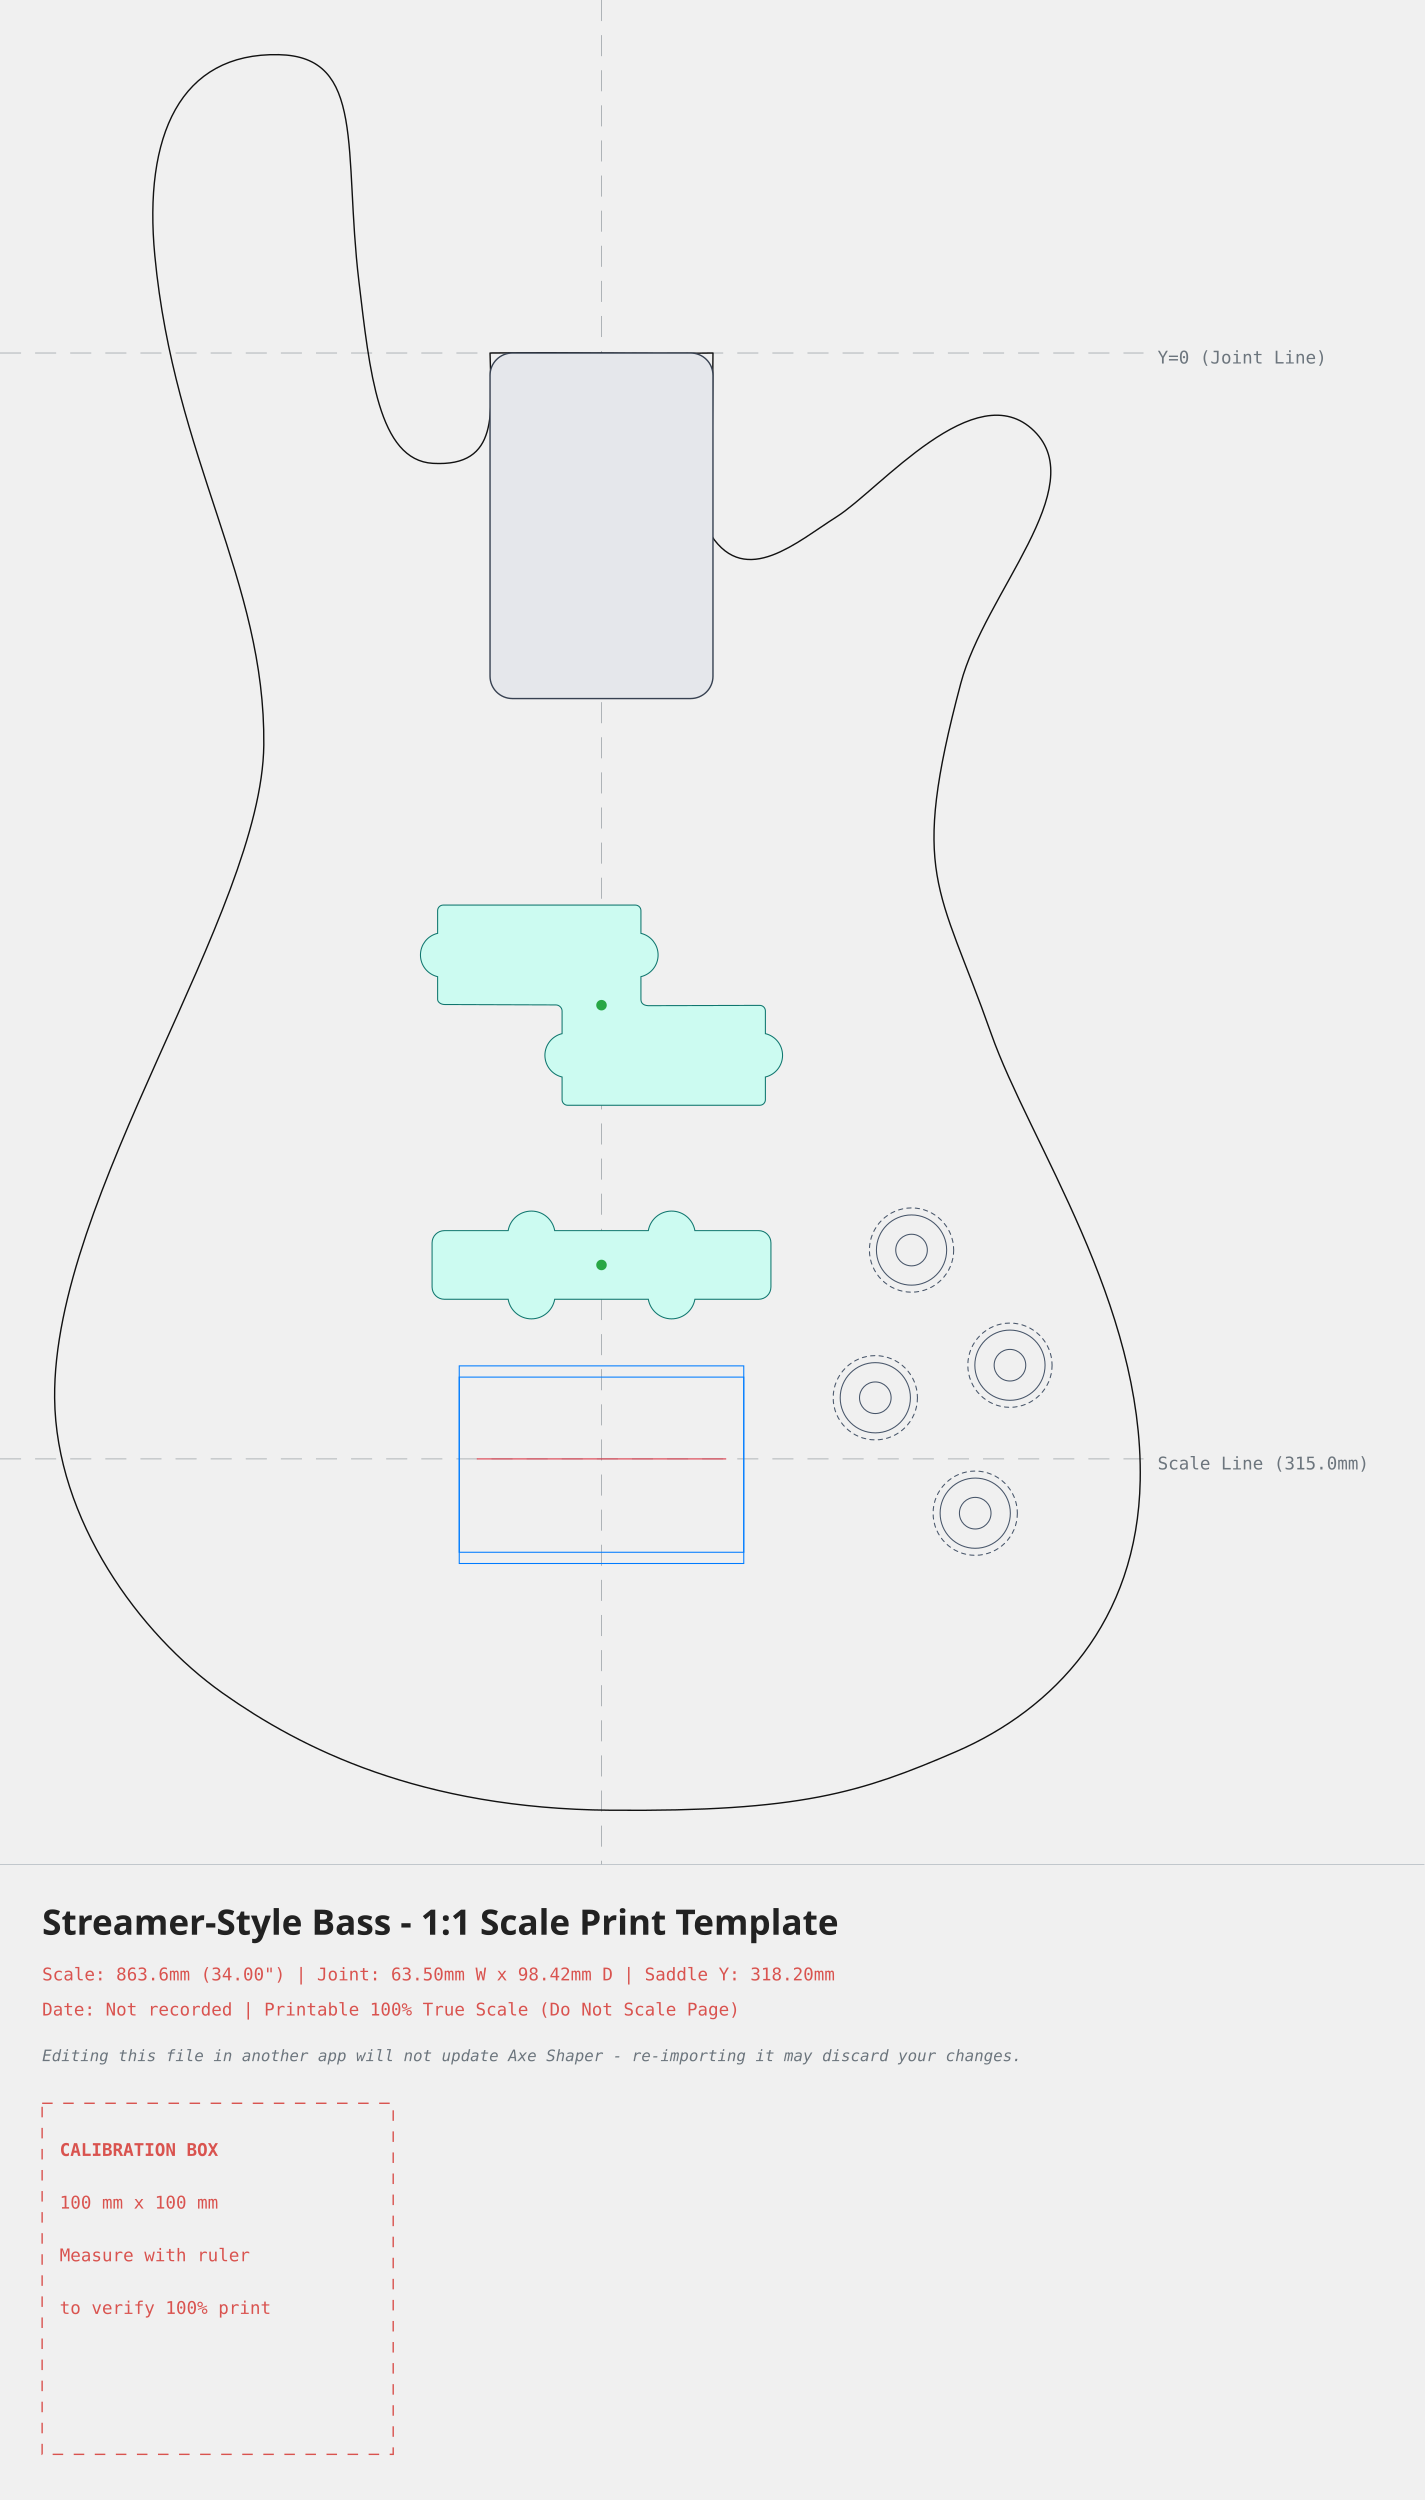
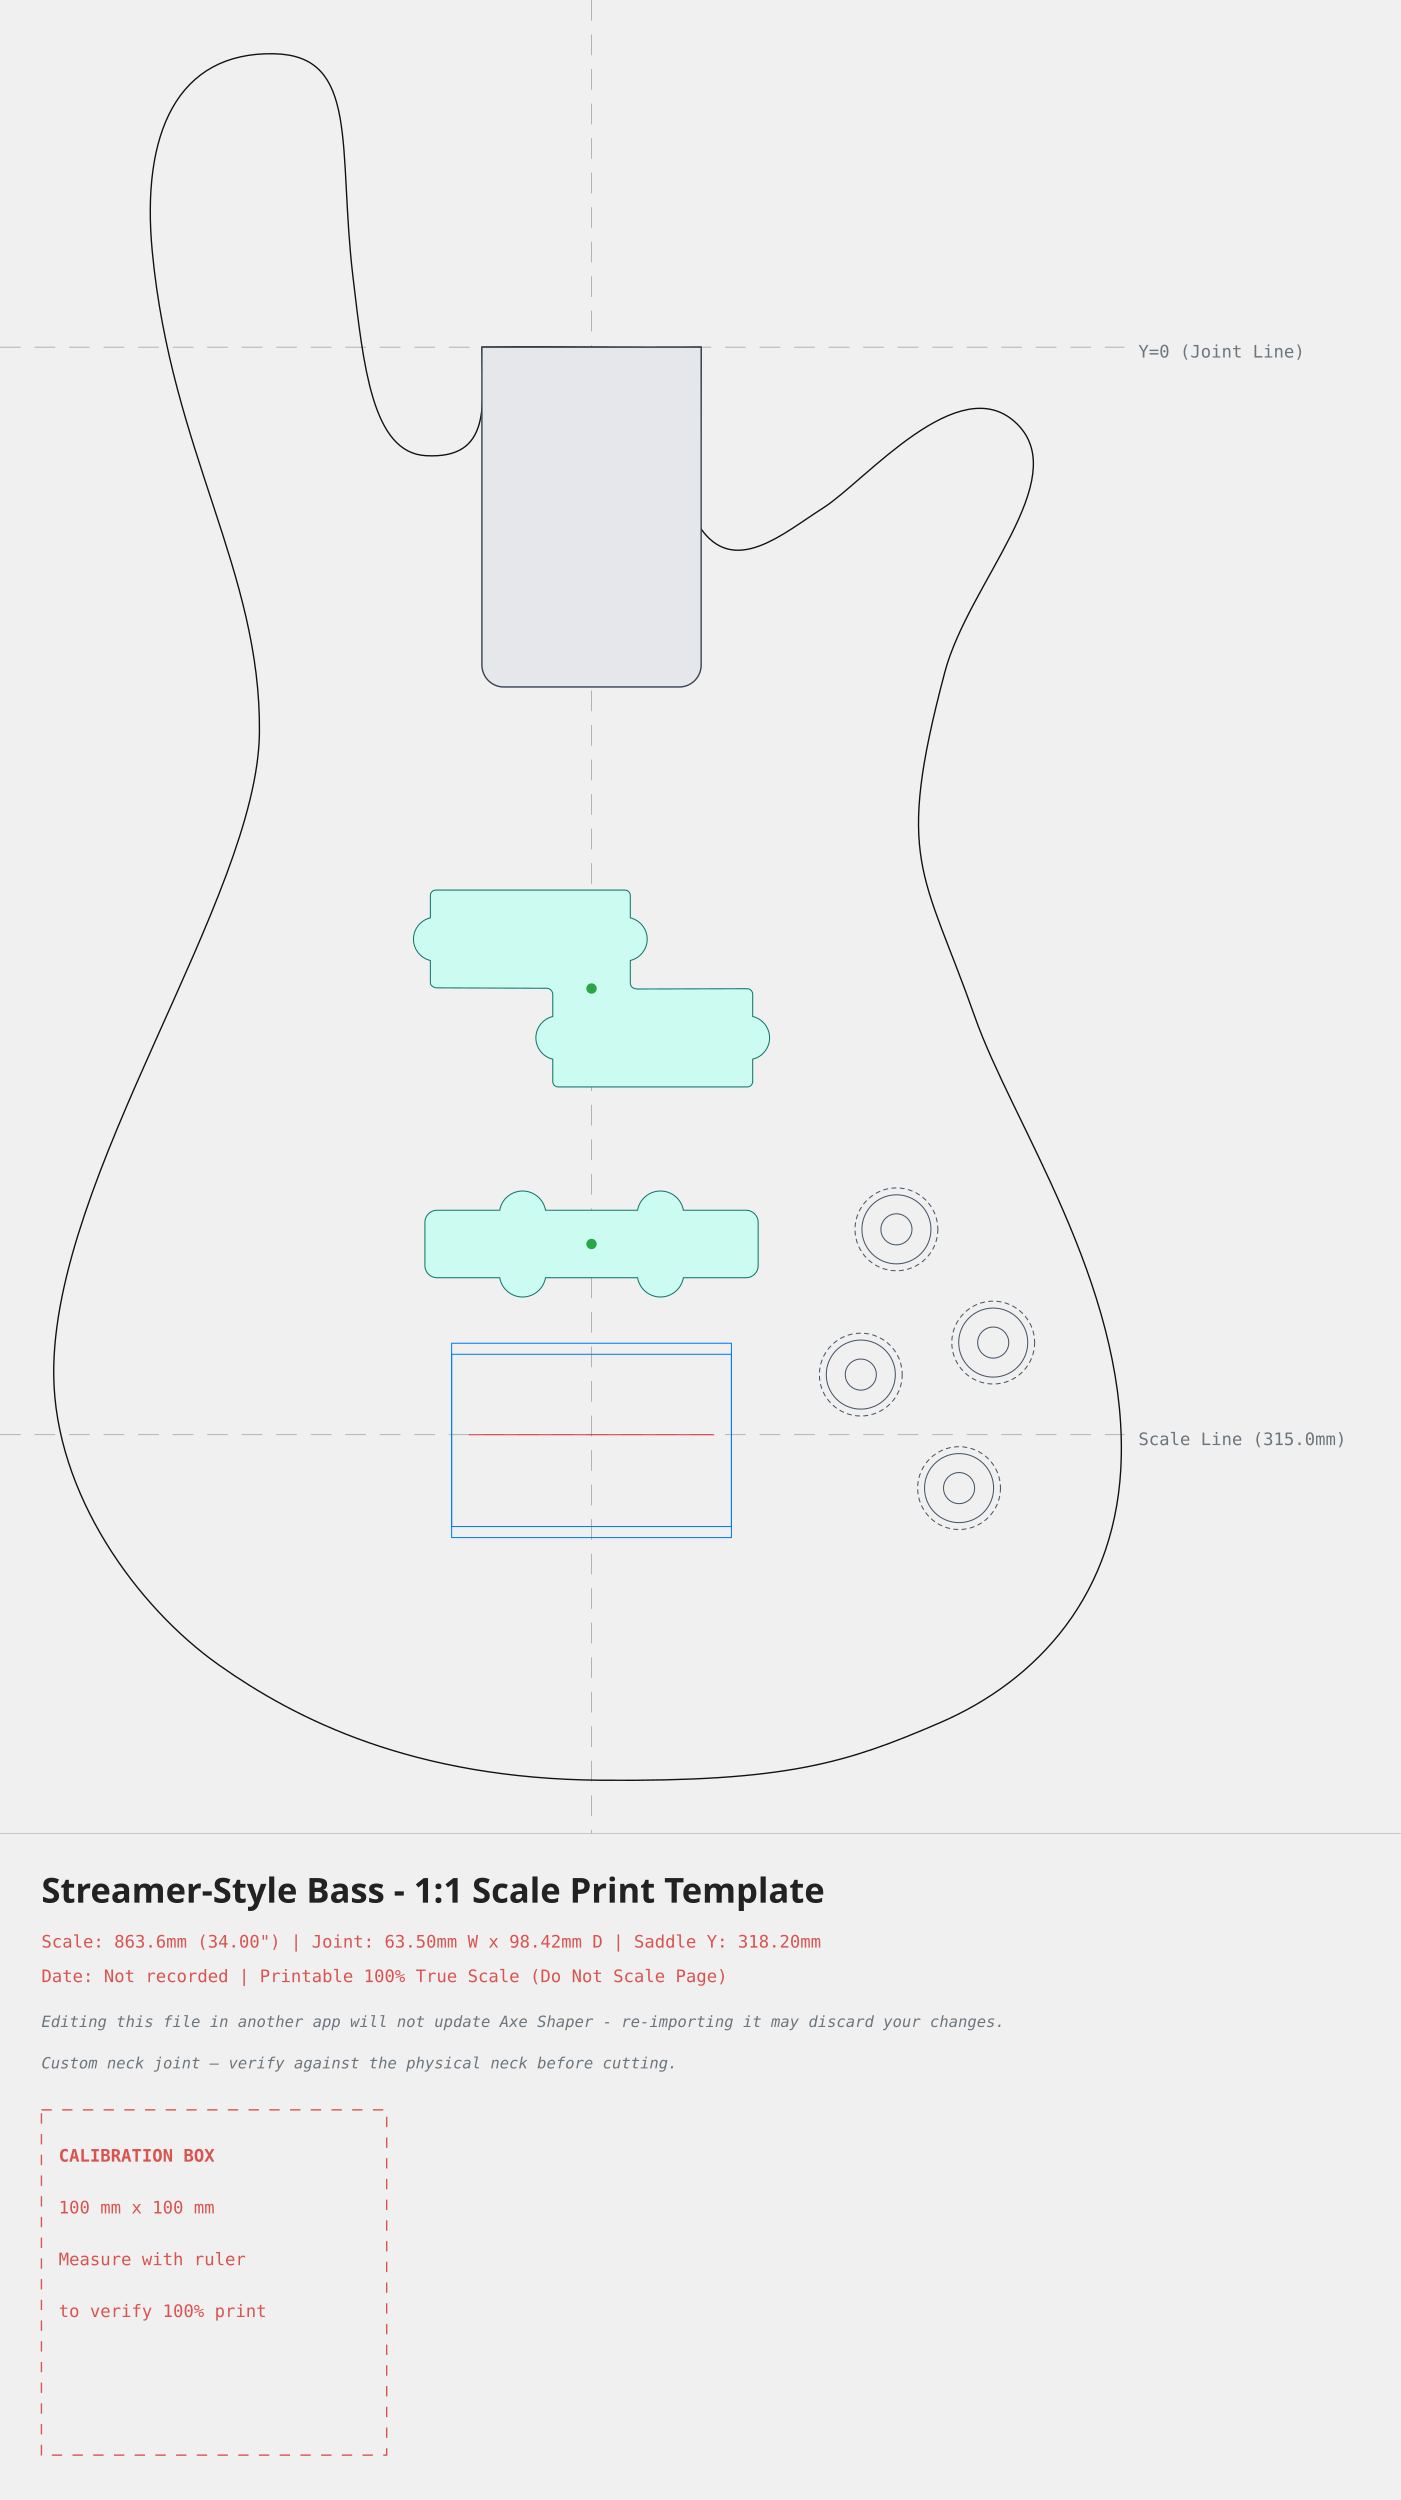
- <svg xmlns="http://www.w3.org/2000/svg" width="405.72mm" height="712.09mm" viewBox="-171.33 -100.55 405.72 712.09">
+ <svg xmlns="http://www.w3.org/2000/svg" width="405.72mm" height="724.09mm" viewBox="-171.33 -100.55 405.72 724.09">
  <style>
.outline{fill:none;stroke:#111;stroke-width:0.40;stroke-linecap:round;stroke-linejoin:round}
.edge-inset{fill:none;stroke:#555;stroke-width:0.30;stroke-dasharray:3 2}
.neck-pocket{fill:#e5e7eb;stroke:#374151;stroke-width:0.40}
.pickup-rout{fill:#ccfbf1;stroke:#0f766e;stroke-width:0.30}
.pickup-cover{fill:none;stroke:#111;stroke-width:0.30}
.control-outline{fill:none;stroke:#475569;stroke-width:0.30}
.control-body{fill:none;stroke:#475569;stroke-width:0.30;stroke-dasharray:1.20 1.20;stroke-linecap:round}
.control-slot{fill:none;stroke:#475569;stroke-width:0.6;stroke-linecap:round}
.control-lever{fill:none;stroke:#475569;stroke-width:0.8;stroke-linecap:round}
.control-cap{fill:none;stroke:#475569;stroke-width:0.30}
.bridge-rout{fill:none;stroke:#007bff;stroke-width:0.30}
.back-route{fill:#f3e8ff;stroke:#7e22ce;stroke-width:0.30;stroke-dasharray:3.00 2.00}
.front-route{fill:#ccfbf1;stroke:#0f766e;stroke-width:0.30}
.pickguard{fill:#fff;fill-opacity:0.35;stroke:#6b7280;stroke-width:0.30}
.center-axis{fill:none;stroke:#6c757d;stroke-width:0.20;stroke-dasharray:6 4;opacity:0.7}
.bridge-reference{fill:none;stroke:#dc3545;stroke-width:0.30}
.mounting-hole{fill:#007bff;stroke:none}
.calibration-box{fill:none;stroke:#d9534f;stroke-width:0.40;stroke-dasharray:3 3}
.band-rule{fill:none;stroke:#adb5bd;stroke-width:0.20}
.text-label{font-family:monospace,sans-serif;font-size:5px;fill:#d9534f}
.disclaimer-label{font-family:monospace,sans-serif;font-size:4.5px;font-style:italic;fill:#6c757d}
.axis-label{font-family:monospace,sans-serif;font-size:5px;fill:#6c757d}
.title-label{font-family:sans-serif;font-size:10px;font-weight:bold;fill:#222}
</style>
  <g id="guides">
    <line class="center-axis" x1="0" y1="-100.55" x2="0" y2="430.54" />
    <line class="center-axis" x1="-171.33" y1="0" x2="154.39" y2="0" />
    <text class="axis-label" x="158.39" y="3">Y=0 (Joint Line)</text>
    <line class="center-axis" x1="-171.33" y1="315.00" x2="154.39" y2="315.00" stroke="#007bff" />
    <text class="axis-label" x="158.39" y="318.00" fill="#007bff">Scale Line (315.0mm)</text>
  </g>
  <g id="body">
    <path class="outline" d="M -31.75 0.00 C -31.45 16.70, -28.83 32.50, -48.00 31.43 C -63.59 30.56, -66.03 5.30, -69.10 -20.38 C -73.54 -57.58, -67.01 -84.48, -91.97 -84.98 C -120.07 -85.55, -130.48 -61.87, -127.23 -27.74 C -121.70 30.46, -95.69 64.80, -96.19 111.67 C -96.71 159.63, -156.33 240.07, -155.77 297.68 C -155.44 332.15, -131.67 364.91, -107.92 381.70 C -85.46 397.58, -51.59 414.61, 2.57 415.07 C 56.74 415.54, 73.91 410.06, 100.96 398.39 C 128.70 386.42, 152.68 361.41, 153.44 321.14 C 154.39 270.72, 121.90 224.86, 110.97 193.83 C 96.03 151.40, 87.73 149.12, 102.33 94.12 C 109.19 68.27, 139.51 38.29, 123.24 22.23 C 106.61 5.80, 79.17 38.95, 66.99 46.64 C 55.77 53.72, 41.16 66.94, 31.27 52.00 C 31.27 52.00, 31.75 0.00, 31.75 0.00 C 9.57 0.32, -5.05 -0.30, -31.75 0.00 Z" />
  </g>
  <g id="neck-pocket">
-     <rect class="neck-pocket" x="-31.75" y="0" width="63.50" height="98.42" rx="6.35" />
+     <path class="neck-pocket" d="M -31.75 0.00 L 31.75 0.00 L 31.75 92.08 L 31.71 92.79 L 31.59 93.49 L 31.39 94.17 L 31.12 94.83 L 30.78 95.45 L 30.36 96.03 L 29.89 96.57 L 29.36 97.04 L 28.78 97.45 L 28.16 97.80 L 27.50 98.07 L 26.81 98.27 L 26.11 98.39 L 25.40 98.42 L -25.40 98.42 L -26.11 98.39 L -26.81 98.27 L -27.50 98.07 L -28.16 97.80 L -28.78 97.45 L -29.36 97.04 L -29.89 96.57 L -30.36 96.03 L -30.78 95.45 L -31.12 94.83 L -31.39 94.17 L -31.59 93.49 L -31.71 92.79 L -31.75 92.08 Z" />
  </g>
  <g id="pickups">
    <g transform="rotate(0.00 0.00 185.76)">
      <path class="pickup-rout" d="M -45.10 157.25 C -45.97 157.25, -46.68 157.96, -46.68 158.83 C -46.68 158.83, -46.68 165.30, -46.68 165.30 C -49.55 165.97, -51.57 168.53, -51.57 171.47 C -51.57 174.41, -49.55 176.97, -46.68 177.64 C -46.68 177.64, -46.68 184.11, -46.68 184.11 C -46.68 184.98, -45.61 185.57, -44.74 185.57 C -44.74 185.57, -12.99 185.69, -12.99 185.69 C -12.03 185.69, -11.23 186.53, -11.23 187.41 C -11.23 187.41, -11.23 193.87, -11.23 193.87 C -14.09 194.55, -16.12 197.10, -16.12 200.05 C -16.12 202.99, -14.09 205.55, -11.23 206.22 C -11.23 206.22, -11.23 212.68, -11.23 212.68 C -11.23 213.56, -10.52 214.27, -9.64 214.27 C -9.64 214.27, 45.09 214.27, 45.09 214.27 C 45.97 214.27, 46.68 213.56, 46.68 212.68 C 46.68 212.68, 46.68 206.22, 46.68 206.22 C 49.55 205.55, 51.57 202.99, 51.57 200.05 C 51.57 197.10, 49.55 194.55, 46.68 193.87 C 46.68 193.87, 46.68 187.41, 46.68 187.41 C 46.68 186.53, 45.97 185.82, 45.09 185.82 C 45.09 185.82, 13.87 185.90, 13.87 185.90 C 12.09 186.00, 11.23 185.30, 11.23 184.11 C 11.23 184.11, 11.23 177.64, 11.23 177.64 C 14.09 176.97, 16.12 174.41, 16.12 171.47 C 16.12 168.53, 14.09 165.97, 11.23 165.30 C 11.23 165.30, 11.23 158.83, 11.23 158.83 C 11.23 157.96, 10.52 157.25, 9.64 157.25 C 9.64 157.25, -45.10 157.25, -45.10 157.25 Z" />
      <circle cx="0.00" cy="185.76" r="1.5" fill="#28a745" />
    </g>
    <g transform="rotate(0.00 0.00 259.76)">
      <path class="pickup-rout" d="M -13.33 249.98 C -13.90 246.76, -16.69 244.41, -19.97 244.41 C -23.24 244.41, -26.03 246.76, -26.59 249.98 C -26.59 249.98, -44.75 249.98, -44.75 249.98 C -46.69 249.98, -48.26 251.55, -48.26 253.48 C -48.26 253.48, -48.26 266.03, -48.26 266.03 C -48.26 267.97, -46.69 269.53, -44.75 269.53 C -44.75 269.53, -26.59 269.53, -26.59 269.53 C -26.03 272.75, -23.24 275.11, -19.97 275.11 C -16.69 275.11, -13.90 272.75, -13.33 269.53 C -13.33 269.53, 13.33 269.53, 13.33 269.53 C 13.90 272.75, 16.69 275.11, 19.96 275.11 C 23.24 275.11, 26.03 272.75, 26.60 269.53 C 26.60 269.53, 44.76 269.53, 44.76 269.53 C 46.69 269.53, 48.26 267.97, 48.26 266.03 C 48.26 266.03, 48.26 253.48, 48.26 253.48 C 48.26 251.55, 46.69 249.98, 44.76 249.98 C 44.76 249.98, 26.60 249.98, 26.60 249.98 C 26.03 246.76, 23.24 244.41, 19.96 244.41 C 16.69 244.41, 13.90 246.76, 13.33 249.98 C 13.33 249.98, -13.33 249.98, -13.33 249.98 Z" />
      <circle cx="0.00" cy="259.76" r="1.5" fill="#28a745" />
    </g>
  </g>
  <g id="control-knobs">
    <g transform="translate(88.31 255.51)" data-knob-style="generic">
      <circle class="control-body" cx="0" cy="0" r="12.00" />
      <circle class="control-outline" cx="0" cy="0" r="10.00" />
      <circle class="control-outline" cx="0" cy="0" r="4.50" />
    </g>
    <g transform="translate(116.34 288.31)" data-knob-style="generic">
      <circle class="control-body" cx="0" cy="0" r="12.00" />
      <circle class="control-outline" cx="0" cy="0" r="10.00" />
      <circle class="control-outline" cx="0" cy="0" r="4.50" />
    </g>
    <g transform="translate(77.99 297.58)" data-knob-style="generic">
      <circle class="control-body" cx="0" cy="0" r="12.00" />
      <circle class="control-outline" cx="0" cy="0" r="10.00" />
      <circle class="control-outline" cx="0" cy="0" r="4.50" />
    </g>
    <g transform="translate(106.45 330.46)" data-knob-style="generic">
      <circle class="control-body" cx="0" cy="0" r="12.00" />
      <circle class="control-outline" cx="0" cy="0" r="10.00" />
      <circle class="control-outline" cx="0" cy="0" r="4.50" />
    </g>
  </g>
  <g id="bridge">
    <path class="bridge-rout" d="M -40.52 288.50 L 40.52 288.50 L 40.52 341.59 L -40.52 341.59 Z" />
    <path class="bridge-rout" d="M -40.52 291.70 L 40.52 291.70 L 40.52 344.79 L -40.52 344.79 Z" />
    <line class="bridge-reference" x1="-35.52" y1="315.00" x2="35.52" y2="315.00" />
  </g>
  <g id="information-band">
    <line class="band-rule" x1="-171.33" y1="430.54" x2="234.39" y2="430.54" />
    <text class="title-label" x="-159.33" y="450.54">Streamer-Style Bass - 1:1 Scale Print Template</text>
    <text class="text-label" x="-159.33" y="463.54">Scale: 863.6mm (34.00") | Joint: 63.50mm W x 98.42mm D | Saddle Y: 318.20mm</text>
    <text class="text-label" x="-159.33" y="473.54">Date: Not recorded | Printable 100% True Scale (Do Not Scale Page)</text>
    <text class="disclaimer-label" x="-159.33" y="486.54">Editing this file in another app will not update Axe Shaper - re-importing it may discard your changes.</text>
-     <g id="calibration" transform="translate(-159.33 498.54)">
+     <text class="disclaimer-label" x="-159.33" y="498.54">Custom neck joint — verify against the physical neck before cutting.</text>
+     <g id="calibration" transform="translate(-159.33 510.54)">
      <rect class="calibration-box" x="0" y="0" width="100" height="100" />
      <text class="text-label" x="5" y="15" font-weight="bold">CALIBRATION BOX</text>
      <text class="text-label" x="5" y="30">100 mm x 100 mm</text>
      <text class="text-label" x="5" y="45">Measure with ruler</text>
      <text class="text-label" x="5" y="60">to verify 100% print</text>
    </g>
  </g>
</svg>
